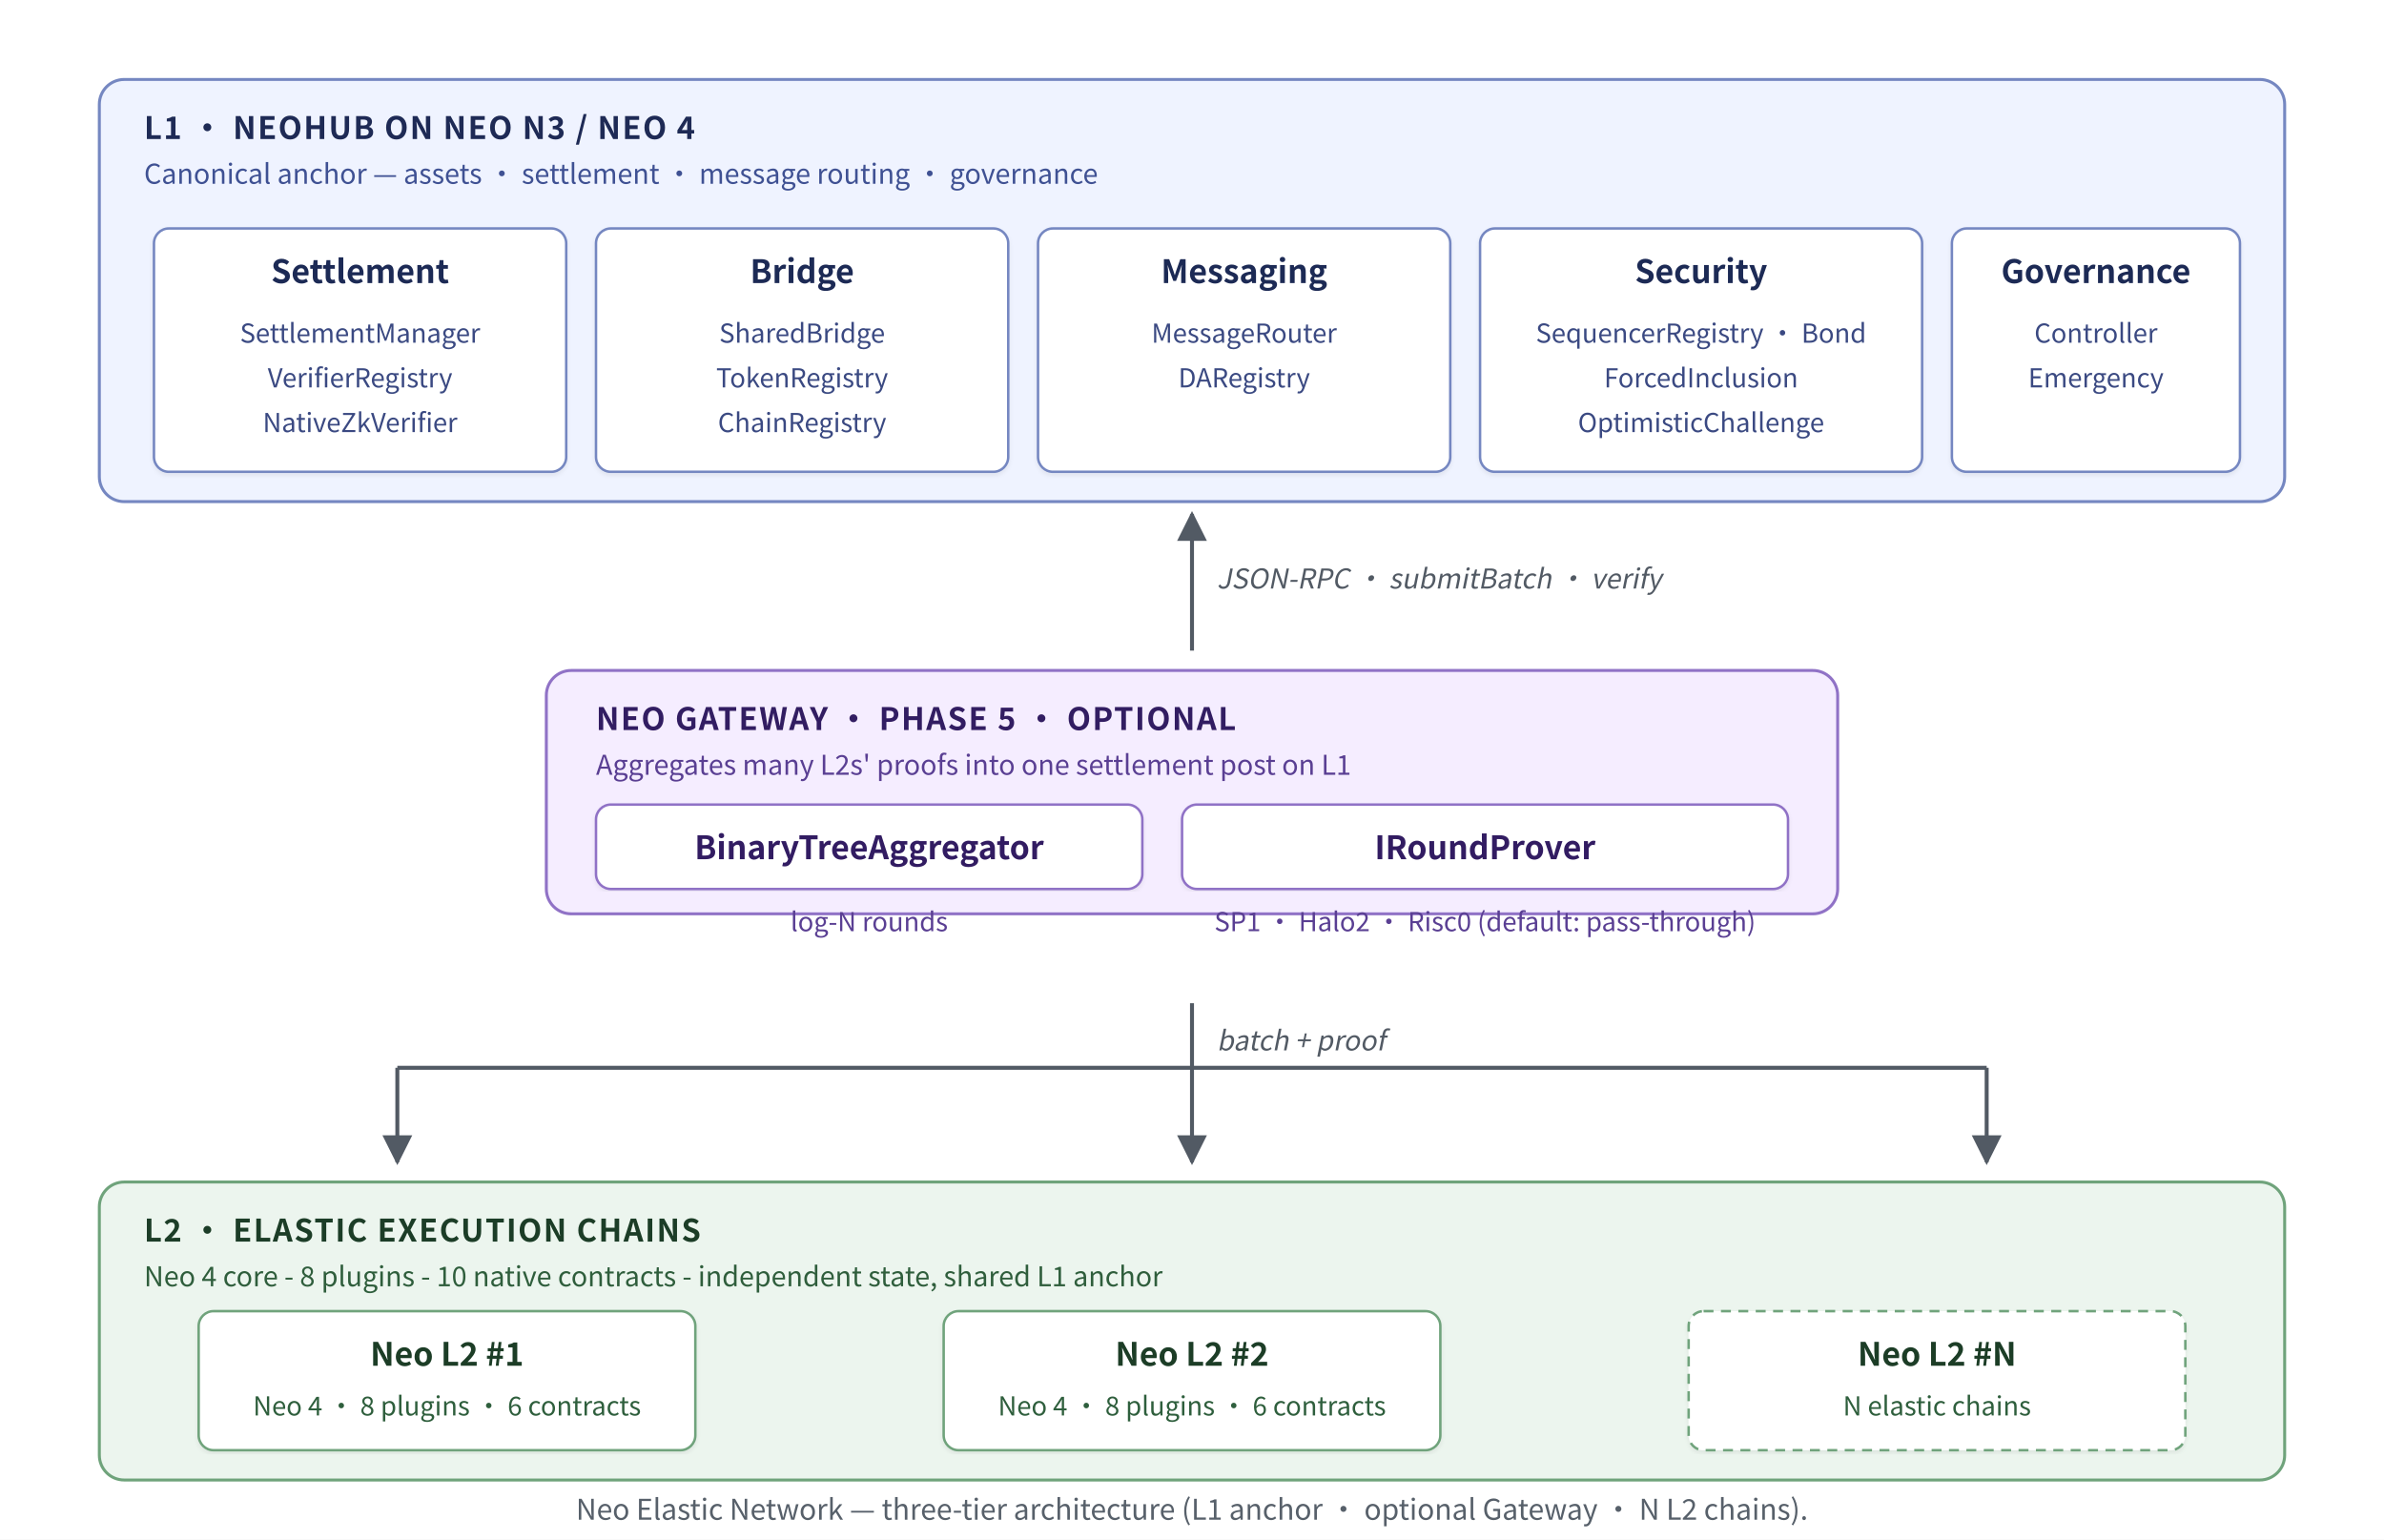
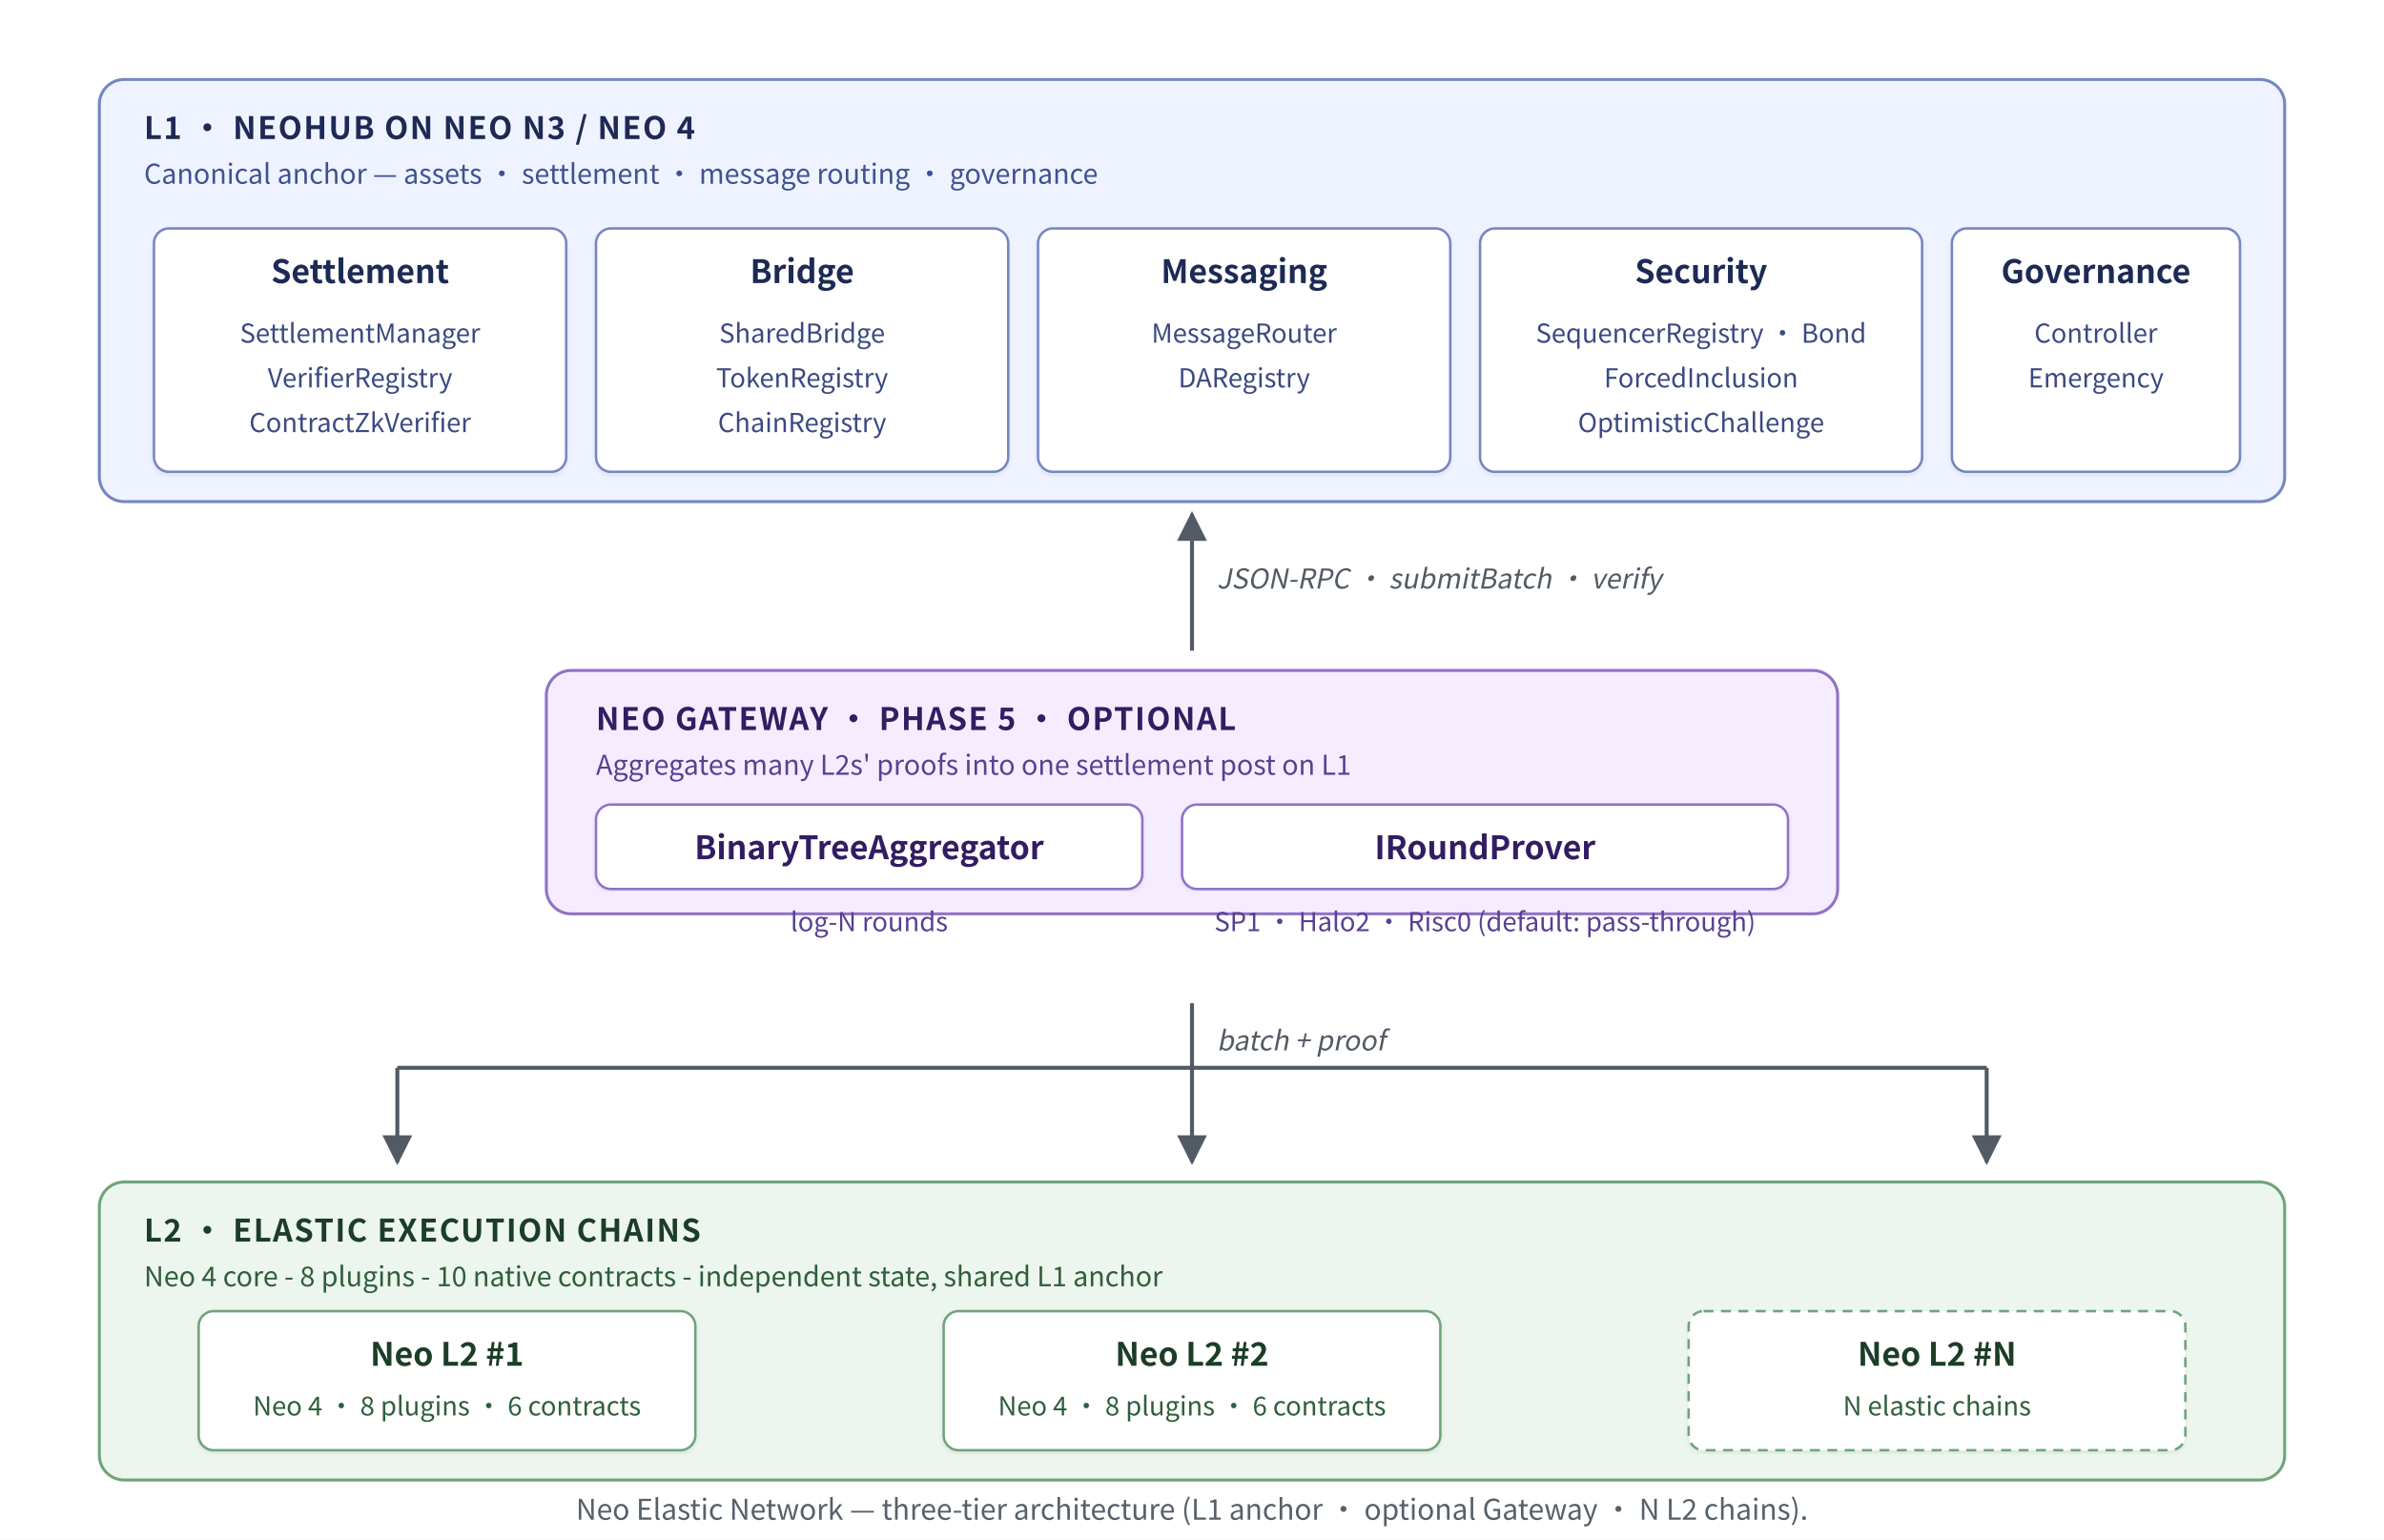
<svg xmlns="http://www.w3.org/2000/svg" viewBox="0 0 960 620" font-family="'Noto Sans CJK SC', -apple-system, BlinkMacSystemFont, 'Segoe UI', Helvetica, Arial, sans-serif" role="img" aria-labelledby="title desc">
  <defs>
    <marker id="arrow" viewBox="0 0 10 10" refX="9" refY="5" markerWidth="7.5" markerHeight="7.5" orient="auto-start-reverse">
      <path d="M0,0 L10,5 L0,10 Z" fill="#525a64" />
    </marker>
    <filter id="card" x="-2%" y="-3%" width="104%" height="106%">
      <feDropShadow dx="0" dy="1" stdDeviation="0.9" flood-color="#000000" flood-opacity="0.07" />
    </filter>
    <style>
      .band-title { font-size: 12.5px; font-weight: 700; letter-spacing: 0.6px; }
      .band-sub   { font-size: 11px; }
      .card-title { font-size: 13px; font-weight: 600; }
      .card-sub   { font-size: 10.5px; }
      .edge-lbl   { font-size: 11px; font-style: italic; fill: #525a64; }
      .caption    { font-size: 11.5px; fill: #57606a; }
    </style>
  </defs>
  <rect width="960" height="620" fill="#ffffff" />
  <rect x="40" y="32" width="880" height="170" rx="10" ry="10" fill="#eff3ff" stroke="#7587c1" stroke-width="1.2" />
  <text x="58" y="56" class="band-title" fill="#1e2a55">L1 · NEOHUB ON NEO N3 / NEO 4</text>
  <text x="58" y="74" class="band-sub" fill="#3f5193">Canonical anchor — assets · settlement · message routing · governance</text>
  <g filter="url(#card)">
    <rect x="62" y="92" width="166" height="98" rx="6" ry="6" fill="#ffffff" stroke="#7587c1" />
    <text x="145" y="114" text-anchor="middle" class="card-title" fill="#1e2a55">Settlement</text>
    <text x="145" y="138" text-anchor="middle" class="card-sub" fill="#3a4a82">SettlementManager</text>
    <text x="145" y="156" text-anchor="middle" class="card-sub" fill="#3a4a82">VerifierRegistry</text>
-     <text x="145" y="174" text-anchor="middle" class="card-sub" fill="#3a4a82">NativeZkVerifier</text>
+     <text x="145" y="174" text-anchor="middle" class="card-sub" fill="#3a4a82">ContractZkVerifier</text>
    <rect x="240" y="92" width="166" height="98" rx="6" ry="6" fill="#ffffff" stroke="#7587c1" />
    <text x="323" y="114" text-anchor="middle" class="card-title" fill="#1e2a55">Bridge</text>
    <text x="323" y="138" text-anchor="middle" class="card-sub" fill="#3a4a82">SharedBridge</text>
    <text x="323" y="156" text-anchor="middle" class="card-sub" fill="#3a4a82">TokenRegistry</text>
    <text x="323" y="174" text-anchor="middle" class="card-sub" fill="#3a4a82">ChainRegistry</text>
    <rect x="418" y="92" width="166" height="98" rx="6" ry="6" fill="#ffffff" stroke="#7587c1" />
    <text x="501" y="114" text-anchor="middle" class="card-title" fill="#1e2a55">Messaging</text>
    <text x="501" y="138" text-anchor="middle" class="card-sub" fill="#3a4a82">MessageRouter</text>
    <text x="501" y="156" text-anchor="middle" class="card-sub" fill="#3a4a82">DARegistry</text>
    <rect x="596" y="92" width="178" height="98" rx="6" ry="6" fill="#ffffff" stroke="#7587c1" />
    <text x="685" y="114" text-anchor="middle" class="card-title" fill="#1e2a55">Security</text>
    <text x="685" y="138" text-anchor="middle" class="card-sub" fill="#3a4a82">SequencerRegistry · Bond</text>
    <text x="685" y="156" text-anchor="middle" class="card-sub" fill="#3a4a82">ForcedInclusion</text>
    <text x="685" y="174" text-anchor="middle" class="card-sub" fill="#3a4a82">OptimisticChallenge</text>
    <rect x="786" y="92" width="116" height="98" rx="6" ry="6" fill="#ffffff" stroke="#7587c1" />
    <text x="844" y="114" text-anchor="middle" class="card-title" fill="#1e2a55">Governance</text>
    <text x="844" y="138" text-anchor="middle" class="card-sub" fill="#3a4a82">Controller</text>
    <text x="844" y="156" text-anchor="middle" class="card-sub" fill="#3a4a82">Emergency</text>
  </g>
  <line x1="480" y1="262" x2="480" y2="207" stroke="#525a64" stroke-width="1.6" marker-end="url(#arrow)" />
  <text x="490" y="237" class="edge-lbl">JSON-RPC · submitBatch · verify</text>
  <rect x="220" y="270" width="520" height="98" rx="10" ry="10" fill="#f5edff" stroke="#9072c6" stroke-width="1.2" />
  <text x="240" y="294" class="band-title" fill="#321d62">NEO GATEWAY · PHASE 5 · OPTIONAL</text>
  <text x="240" y="312" class="band-sub" fill="#5a3f93">Aggregates many L2s' proofs into one settlement post on L1</text>
  <g filter="url(#card)">
    <rect x="240" y="324" width="220" height="34" rx="6" ry="6" fill="#ffffff" stroke="#9072c6" />
    <text x="350" y="346" text-anchor="middle" class="card-title" fill="#321d62">BinaryTreeAggregator</text>
    <text x="455" y="346" text-anchor="end" class="card-sub" fill="#5a3f93" />
    <rect x="476" y="324" width="244" height="34" rx="6" ry="6" fill="#ffffff" stroke="#9072c6" />
    <text x="598" y="346" text-anchor="middle" class="card-title" fill="#321d62">IRoundProver</text>
  </g>
  <text x="350" y="375" text-anchor="middle" class="card-sub" fill="#5a3f93">log-N rounds</text>
  <text x="598" y="375" text-anchor="middle" class="card-sub" fill="#5a3f93">SP1 · Halo2 · Risc0 (default: pass-through)</text>
  <line x1="480" y1="404" x2="480" y2="430" stroke="#525a64" stroke-width="1.6" />
  <line x1="160" y1="430" x2="800" y2="430" stroke="#525a64" stroke-width="1.6" />
  <line x1="160" y1="468" x2="160" y2="430" stroke="#525a64" stroke-width="1.6" marker-start="url(#arrow)" />
  <line x1="480" y1="468" x2="480" y2="430" stroke="#525a64" stroke-width="1.6" marker-start="url(#arrow)" />
  <line x1="800" y1="468" x2="800" y2="430" stroke="#525a64" stroke-width="1.6" marker-start="url(#arrow)" />
  <text x="490" y="423" class="edge-lbl">batch + proof</text>
  <rect x="40" y="476" width="880" height="120" rx="10" ry="10" fill="#ecf5ee" stroke="#6fa37b" stroke-width="1.2" />
  <text x="58" y="500" class="band-title" fill="#1c3d27">L2 · ELASTIC EXECUTION CHAINS</text>
  <text x="58" y="518" class="band-sub" fill="#2f5e3c">Neo 4 core - 8 plugins - 10 native contracts - independent state, shared L1 anchor</text>
  <g filter="url(#card)">
    <rect x="80" y="528" width="200" height="56" rx="6" ry="6" fill="#ffffff" stroke="#6fa37b" />
    <text x="180" y="550" text-anchor="middle" class="card-title" fill="#1c3d27">Neo L2 #1</text>
    <text x="180" y="570" text-anchor="middle" class="card-sub" fill="#2f5e3c">Neo 4 · 8 plugins · 6 contracts</text>
    <rect x="380" y="528" width="200" height="56" rx="6" ry="6" fill="#ffffff" stroke="#6fa37b" />
    <text x="480" y="550" text-anchor="middle" class="card-title" fill="#1c3d27">Neo L2 #2</text>
    <text x="480" y="570" text-anchor="middle" class="card-sub" fill="#2f5e3c">Neo 4 · 8 plugins · 6 contracts</text>
    <rect x="680" y="528" width="200" height="56" rx="6" ry="6" fill="#ffffff" stroke="#6fa37b" stroke-dasharray="4 3" />
    <text x="780" y="550" text-anchor="middle" class="card-title" fill="#1c3d27">Neo L2 #N</text>
    <text x="780" y="570" text-anchor="middle" class="card-sub" fill="#2f5e3c">N elastic chains</text>
  </g>
  <text x="480" y="612" text-anchor="middle" class="caption">Neo Elastic Network — three-tier architecture (L1 anchor · optional Gateway · N L2 chains).</text>
</svg>
